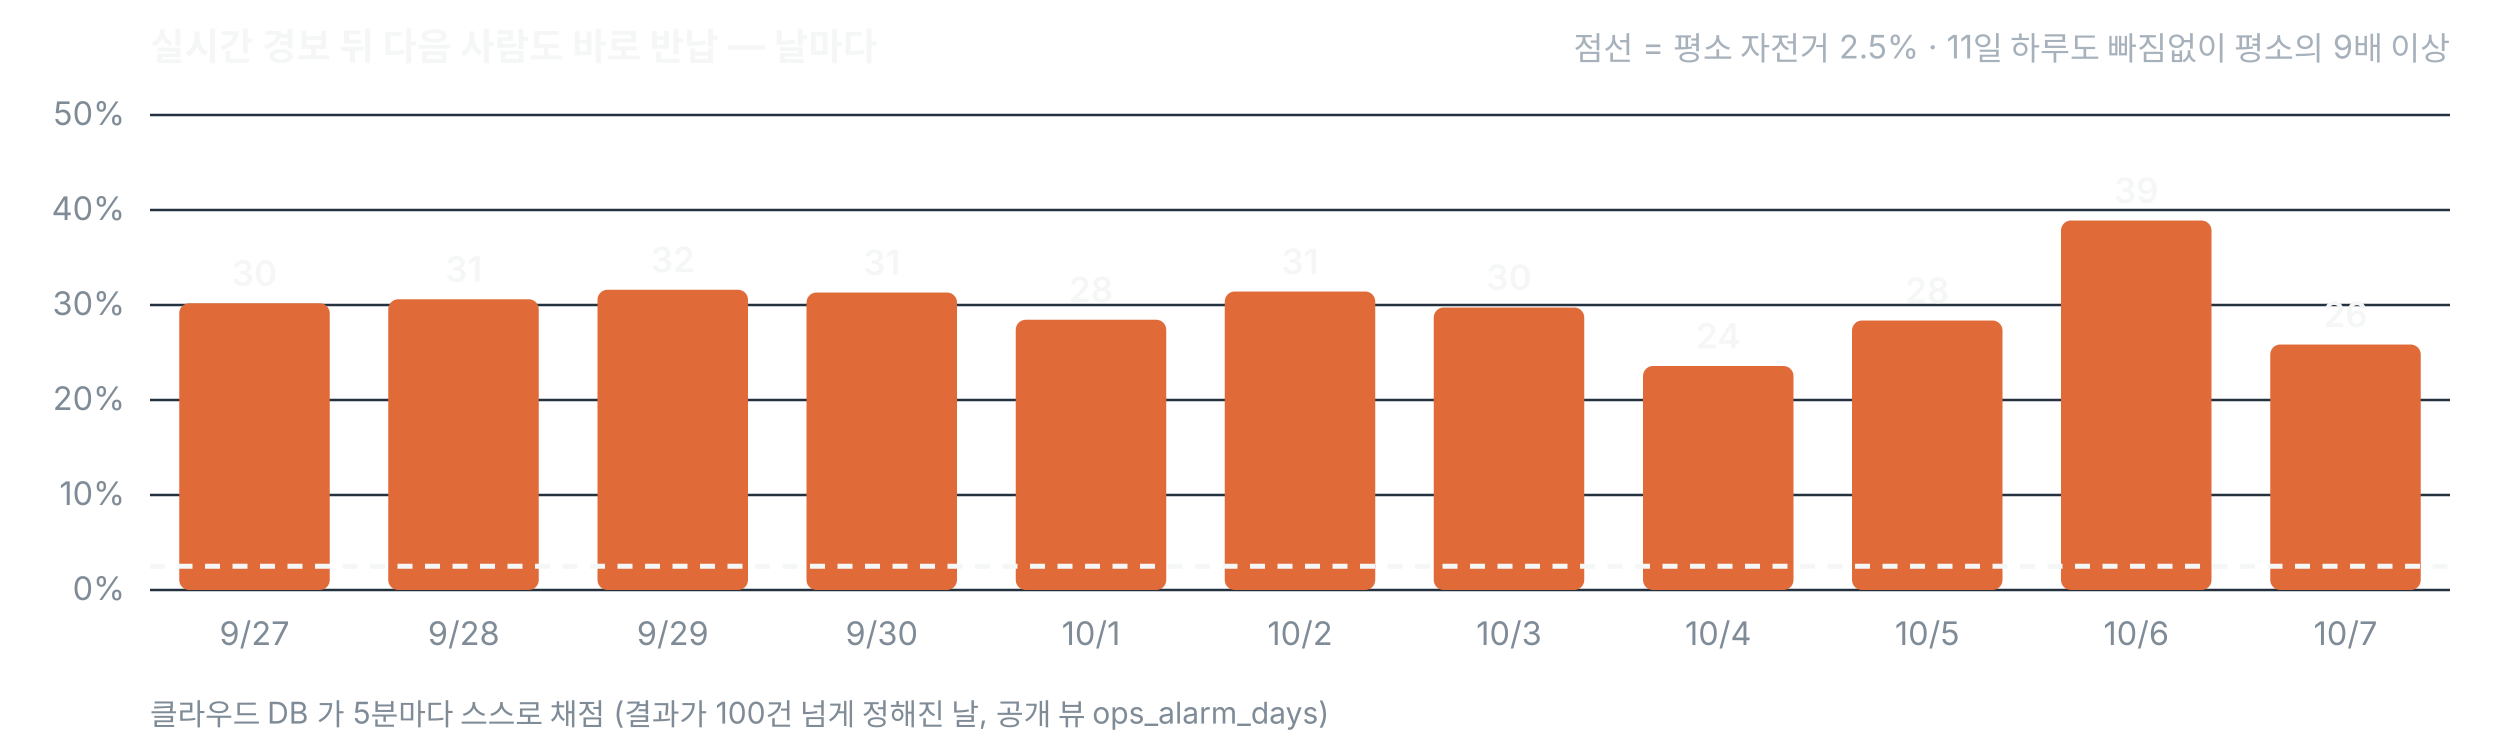
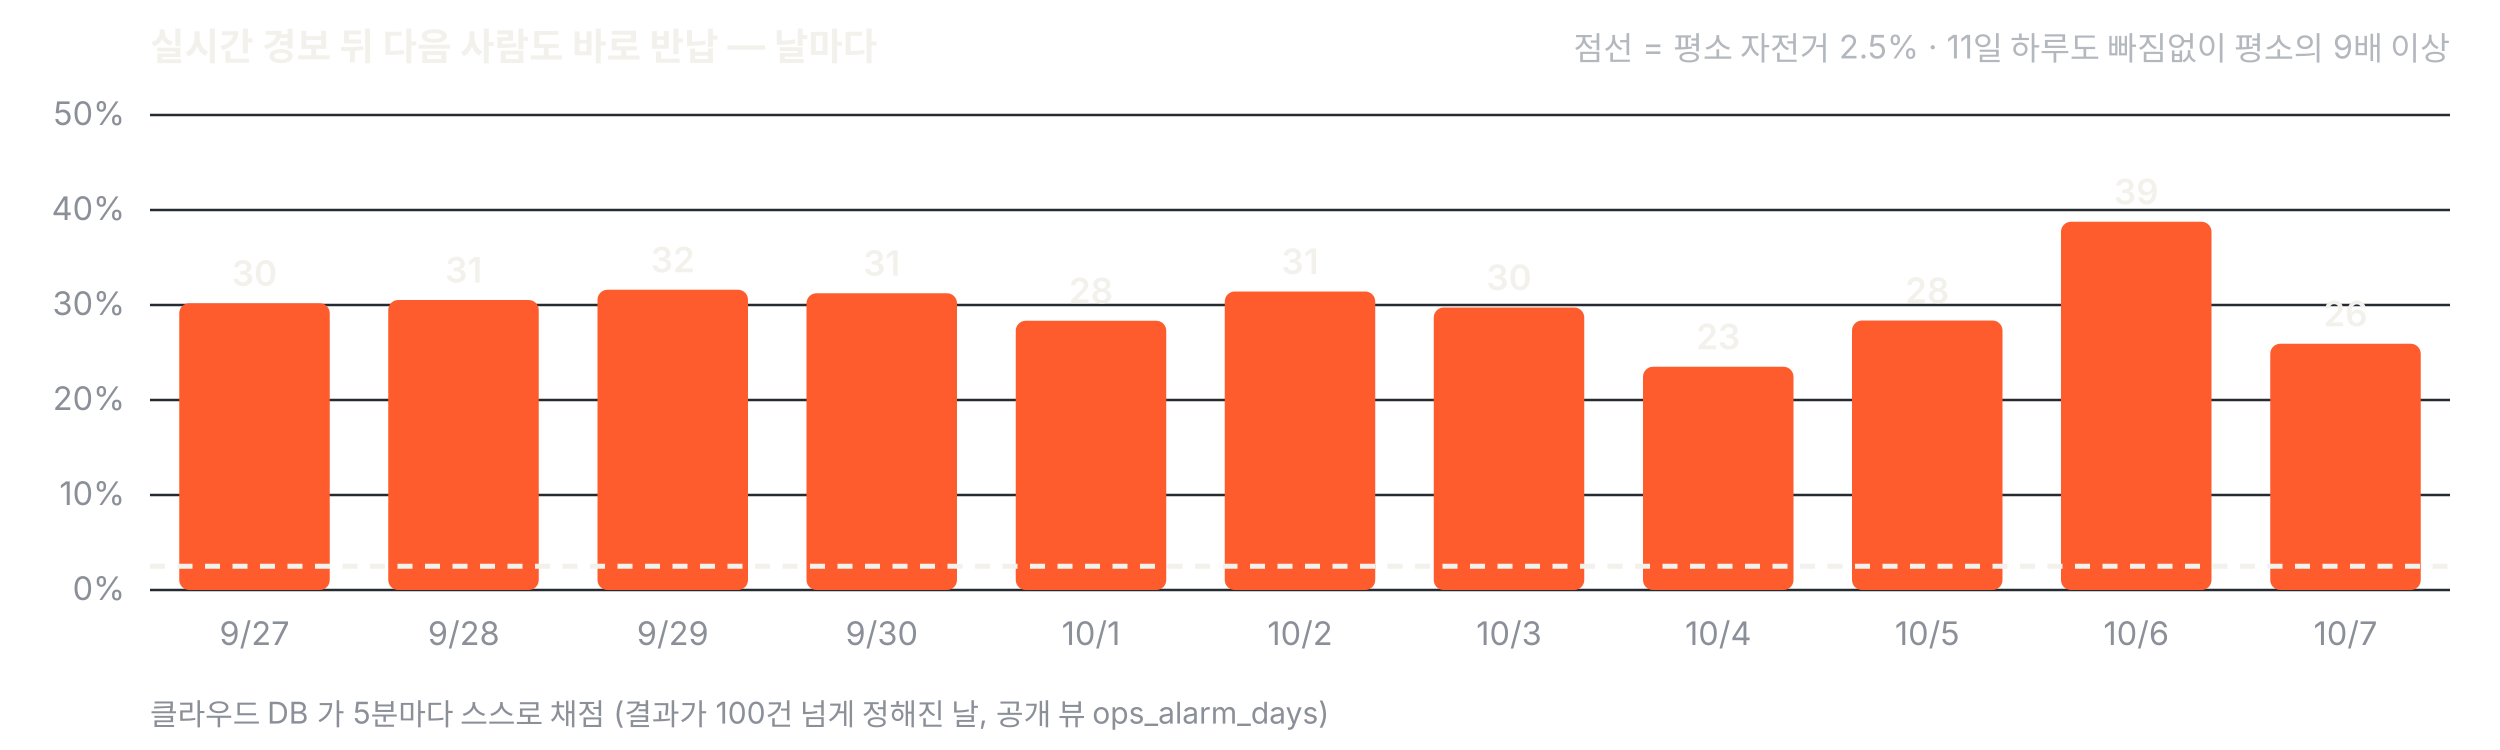
<svg xmlns="http://www.w3.org/2000/svg" viewBox="0 0 1000 300" font-family="-apple-system, 'Apple SD Gothic Neo', 'Noto Sans KR', 'Pretendard', sans-serif">
-   <line x1="60" y1="236.0" x2="980" y2="236.0" stroke="#24313f" stroke-width="1" />
-   <text x="50" y="240.0" text-anchor="end" font-size="13" fill="#7f8b96">0%</text>
-   <line x1="60" y1="198.0" x2="980" y2="198.0" stroke="#24313f" stroke-width="1" />
-   <text x="50" y="202.0" text-anchor="end" font-size="13" fill="#7f8b96">10%</text>
-   <line x1="60" y1="160.0" x2="980" y2="160.0" stroke="#24313f" stroke-width="1" />
-   <text x="50" y="164.0" text-anchor="end" font-size="13" fill="#7f8b96">20%</text>
-   <line x1="60" y1="122.0" x2="980" y2="122.0" stroke="#24313f" stroke-width="1" />
-   <text x="50" y="126.0" text-anchor="end" font-size="13" fill="#7f8b96">30%</text>
-   <line x1="60" y1="84.0" x2="980" y2="84.0" stroke="#24313f" stroke-width="1" />
-   <text x="50" y="88.0" text-anchor="end" font-size="13" fill="#7f8b96">40%</text>
-   <line x1="60" y1="46.0" x2="980" y2="46.0" stroke="#24313f" stroke-width="1" />
-   <text x="50" y="50.0" text-anchor="end" font-size="13" fill="#7f8b96">50%</text>
-   <rect x="71.7" y="121.3" width="60.2" height="114.7" rx="4" fill="#e06b39" />
-   <text x="101.8" y="114.3" text-anchor="middle" font-size="14" font-weight="600" fill="#F5F7F6">30</text>
-   <text x="101.8" y="258" text-anchor="middle" font-size="13" fill="#7f8b96">9/27</text>
-   <rect x="155.3" y="119.7" width="60.2" height="116.3" rx="4" fill="#e06b39" />
-   <text x="185.5" y="112.7" text-anchor="middle" font-size="14" font-weight="600" fill="#F5F7F6">31</text>
-   <text x="185.5" y="258" text-anchor="middle" font-size="13" fill="#7f8b96">9/28</text>
-   <rect x="239.0" y="115.9" width="60.2" height="120.1" rx="4" fill="#e06b39" />
-   <text x="269.1" y="108.9" text-anchor="middle" font-size="14" font-weight="600" fill="#F5F7F6">32</text>
-   <text x="269.1" y="258" text-anchor="middle" font-size="13" fill="#7f8b96">9/29</text>
-   <rect x="322.6" y="117.0" width="60.2" height="119.0" rx="4" fill="#e06b39" />
-   <text x="352.7" y="110.0" text-anchor="middle" font-size="14" font-weight="600" fill="#F5F7F6">31</text>
-   <text x="352.7" y="258" text-anchor="middle" font-size="13" fill="#7f8b96">9/30</text>
-   <rect x="406.3" y="127.9" width="60.2" height="108.1" rx="4" fill="#e06b39" />
-   <text x="436.4" y="120.9" text-anchor="middle" font-size="14" font-weight="600" fill="#F5F7F6">28</text>
-   <text x="436.4" y="258" text-anchor="middle" font-size="13" fill="#7f8b96">10/1</text>
-   <rect x="489.9" y="116.6" width="60.2" height="119.4" rx="4" fill="#e06b39" />
-   <text x="520.0" y="109.6" text-anchor="middle" font-size="14" font-weight="600" fill="#F5F7F6">31</text>
-   <text x="520.0" y="258" text-anchor="middle" font-size="13" fill="#7f8b96">10/2</text>
-   <rect x="573.5" y="123.0" width="60.2" height="113.0" rx="4" fill="#e06b39" />
-   <text x="603.6" y="116.0" text-anchor="middle" font-size="14" font-weight="600" fill="#F5F7F6">30</text>
-   <text x="603.6" y="258" text-anchor="middle" font-size="13" fill="#7f8b96">10/3</text>
-   <rect x="657.2" y="146.4" width="60.2" height="89.6" rx="4" fill="#e06b39" />
-   <text x="687.3" y="139.4" text-anchor="middle" font-size="14" font-weight="600" fill="#F5F7F6">24</text>
-   <text x="687.3" y="258" text-anchor="middle" font-size="13" fill="#7f8b96">10/4</text>
-   <rect x="740.8" y="128.2" width="60.2" height="107.8" rx="4" fill="#e06b39" />
-   <text x="770.9" y="121.2" text-anchor="middle" font-size="14" font-weight="600" fill="#F5F7F6">28</text>
-   <text x="770.9" y="258" text-anchor="middle" font-size="13" fill="#7f8b96">10/5</text>
-   <rect x="824.4" y="88.2" width="60.2" height="147.8" rx="4" fill="#e06b39" />
-   <text x="854.5" y="81.2" text-anchor="middle" font-size="14" font-weight="600" fill="#F5F7F6">39</text>
-   <text x="854.5" y="258" text-anchor="middle" font-size="13" fill="#7f8b96">10/6</text>
-   <rect x="908.1" y="137.8" width="60.2" height="98.2" rx="4" fill="#e06b39" />
-   <text x="938.2" y="130.8" text-anchor="middle" font-size="14" font-weight="600" fill="#F5F7F6">26</text>
-   <text x="938.2" y="258" text-anchor="middle" font-size="13" fill="#7f8b96">10/7</text>
-   <line x1="60" y1="226.5" x2="980" y2="226.5" stroke="#F5F7F6" stroke-width="2" stroke-dasharray="6 5" />
-   <text x="60" y="24" font-size="15" font-weight="700" fill="#F5F7F6">실시간 경보 뒤 다음 사람도 바로 반납 — 날마다</text>
-   <text x="980" y="24" text-anchor="end" font-size="13" fill="#a6b1bb">점선 = 평소 자전거 2.5% · 11일 하루도 빠짐없이 평소의 9배 이상</text>
-   <text x="60" y="290" font-size="12" fill="#7f8b96">클라우드 DB 가 5분마다 스스로 채점 (결과가 100건 넘게 정해진 날, 공개 뷰 ops_alarm_days)</text>
+   <line x1="60" y1="236.0" x2="980" y2="236.0" stroke="#262A31" stroke-width="1" />
+   <text x="50" y="240.0" text-anchor="end" font-size="13" fill="#8A8F98">0%</text>
+   <line x1="60" y1="198.0" x2="980" y2="198.0" stroke="#262A31" stroke-width="1" />
+   <text x="50" y="202.0" text-anchor="end" font-size="13" fill="#8A8F98">10%</text>
+   <line x1="60" y1="160.0" x2="980" y2="160.0" stroke="#262A31" stroke-width="1" />
+   <text x="50" y="164.0" text-anchor="end" font-size="13" fill="#8A8F98">20%</text>
+   <line x1="60" y1="122.0" x2="980" y2="122.0" stroke="#262A31" stroke-width="1" />
+   <text x="50" y="126.0" text-anchor="end" font-size="13" fill="#8A8F98">30%</text>
+   <line x1="60" y1="84.0" x2="980" y2="84.0" stroke="#262A31" stroke-width="1" />
+   <text x="50" y="88.0" text-anchor="end" font-size="13" fill="#8A8F98">40%</text>
+   <line x1="60" y1="46.0" x2="980" y2="46.0" stroke="#262A31" stroke-width="1" />
+   <text x="50" y="50.0" text-anchor="end" font-size="13" fill="#8A8F98">50%</text>
+   <rect x="71.7" y="121.3" width="60.2" height="114.7" rx="4" fill="#FF5C2E" />
+   <text x="101.8" y="114.3" text-anchor="middle" font-size="14" font-weight="600" fill="#F3F1EC">30</text>
+   <text x="101.8" y="258" text-anchor="middle" font-size="13" fill="#8A8F98">9/27</text>
+   <rect x="155.3" y="120.0" width="60.2" height="116.0" rx="4" fill="#FF5C2E" />
+   <text x="185.5" y="113.0" text-anchor="middle" font-size="14" font-weight="600" fill="#F3F1EC">31</text>
+   <text x="185.5" y="258" text-anchor="middle" font-size="13" fill="#8A8F98">9/28</text>
+   <rect x="239.0" y="115.9" width="60.2" height="120.1" rx="4" fill="#FF5C2E" />
+   <text x="269.1" y="108.9" text-anchor="middle" font-size="14" font-weight="600" fill="#F3F1EC">32</text>
+   <text x="269.1" y="258" text-anchor="middle" font-size="13" fill="#8A8F98">9/29</text>
+   <rect x="322.6" y="117.3" width="60.2" height="118.7" rx="4" fill="#FF5C2E" />
+   <text x="352.7" y="110.3" text-anchor="middle" font-size="14" font-weight="600" fill="#F3F1EC">31</text>
+   <text x="352.7" y="258" text-anchor="middle" font-size="13" fill="#8A8F98">9/30</text>
+   <rect x="406.3" y="128.3" width="60.2" height="107.7" rx="4" fill="#FF5C2E" />
+   <text x="436.4" y="121.3" text-anchor="middle" font-size="14" font-weight="600" fill="#F3F1EC">28</text>
+   <text x="436.4" y="258" text-anchor="middle" font-size="13" fill="#8A8F98">10/1</text>
+   <rect x="489.9" y="116.6" width="60.2" height="119.4" rx="4" fill="#FF5C2E" />
+   <text x="520.0" y="109.6" text-anchor="middle" font-size="14" font-weight="600" fill="#F3F1EC">31</text>
+   <text x="520.0" y="258" text-anchor="middle" font-size="13" fill="#8A8F98">10/2</text>
+   <rect x="573.5" y="123.0" width="60.2" height="113.0" rx="4" fill="#FF5C2E" />
+   <text x="603.6" y="116.0" text-anchor="middle" font-size="14" font-weight="600" fill="#F3F1EC">30</text>
+   <text x="603.6" y="258" text-anchor="middle" font-size="13" fill="#8A8F98">10/3</text>
+   <rect x="657.2" y="146.7" width="60.2" height="89.3" rx="4" fill="#FF5C2E" />
+   <text x="687.3" y="139.7" text-anchor="middle" font-size="14" font-weight="600" fill="#F3F1EC">23</text>
+   <text x="687.3" y="258" text-anchor="middle" font-size="13" fill="#8A8F98">10/4</text>
+   <rect x="740.8" y="128.2" width="60.2" height="107.8" rx="4" fill="#FF5C2E" />
+   <text x="770.9" y="121.2" text-anchor="middle" font-size="14" font-weight="600" fill="#F3F1EC">28</text>
+   <text x="770.9" y="258" text-anchor="middle" font-size="13" fill="#8A8F98">10/5</text>
+   <rect x="824.4" y="88.7" width="60.2" height="147.3" rx="4" fill="#FF5C2E" />
+   <text x="854.5" y="81.7" text-anchor="middle" font-size="14" font-weight="600" fill="#F3F1EC">39</text>
+   <text x="854.5" y="258" text-anchor="middle" font-size="13" fill="#8A8F98">10/6</text>
+   <rect x="908.1" y="137.5" width="60.2" height="98.5" rx="4" fill="#FF5C2E" />
+   <text x="938.2" y="130.5" text-anchor="middle" font-size="14" font-weight="600" fill="#F3F1EC">26</text>
+   <text x="938.2" y="258" text-anchor="middle" font-size="13" fill="#8A8F98">10/7</text>
+   <line x1="60" y1="226.5" x2="980" y2="226.5" stroke="#F3F1EC" stroke-width="2" stroke-dasharray="6 5" />
+   <text x="60" y="24" font-size="15" font-weight="700" fill="#F3F1EC">실시간 경보 뒤 다음 사람도 바로 반납 — 날마다</text>
+   <text x="980" y="24" text-anchor="end" font-size="13" fill="#B3B7BE">점선 = 평소 자전거 2.5% · 11일 하루도 빠짐없이 평소의 9배 이상</text>
+   <text x="60" y="290" font-size="12" fill="#8A8F98">클라우드 DB 가 5분마다 스스로 채점 (결과가 100건 넘게 정해진 날, 공개 뷰 ops_alarm_days)</text>
</svg>
